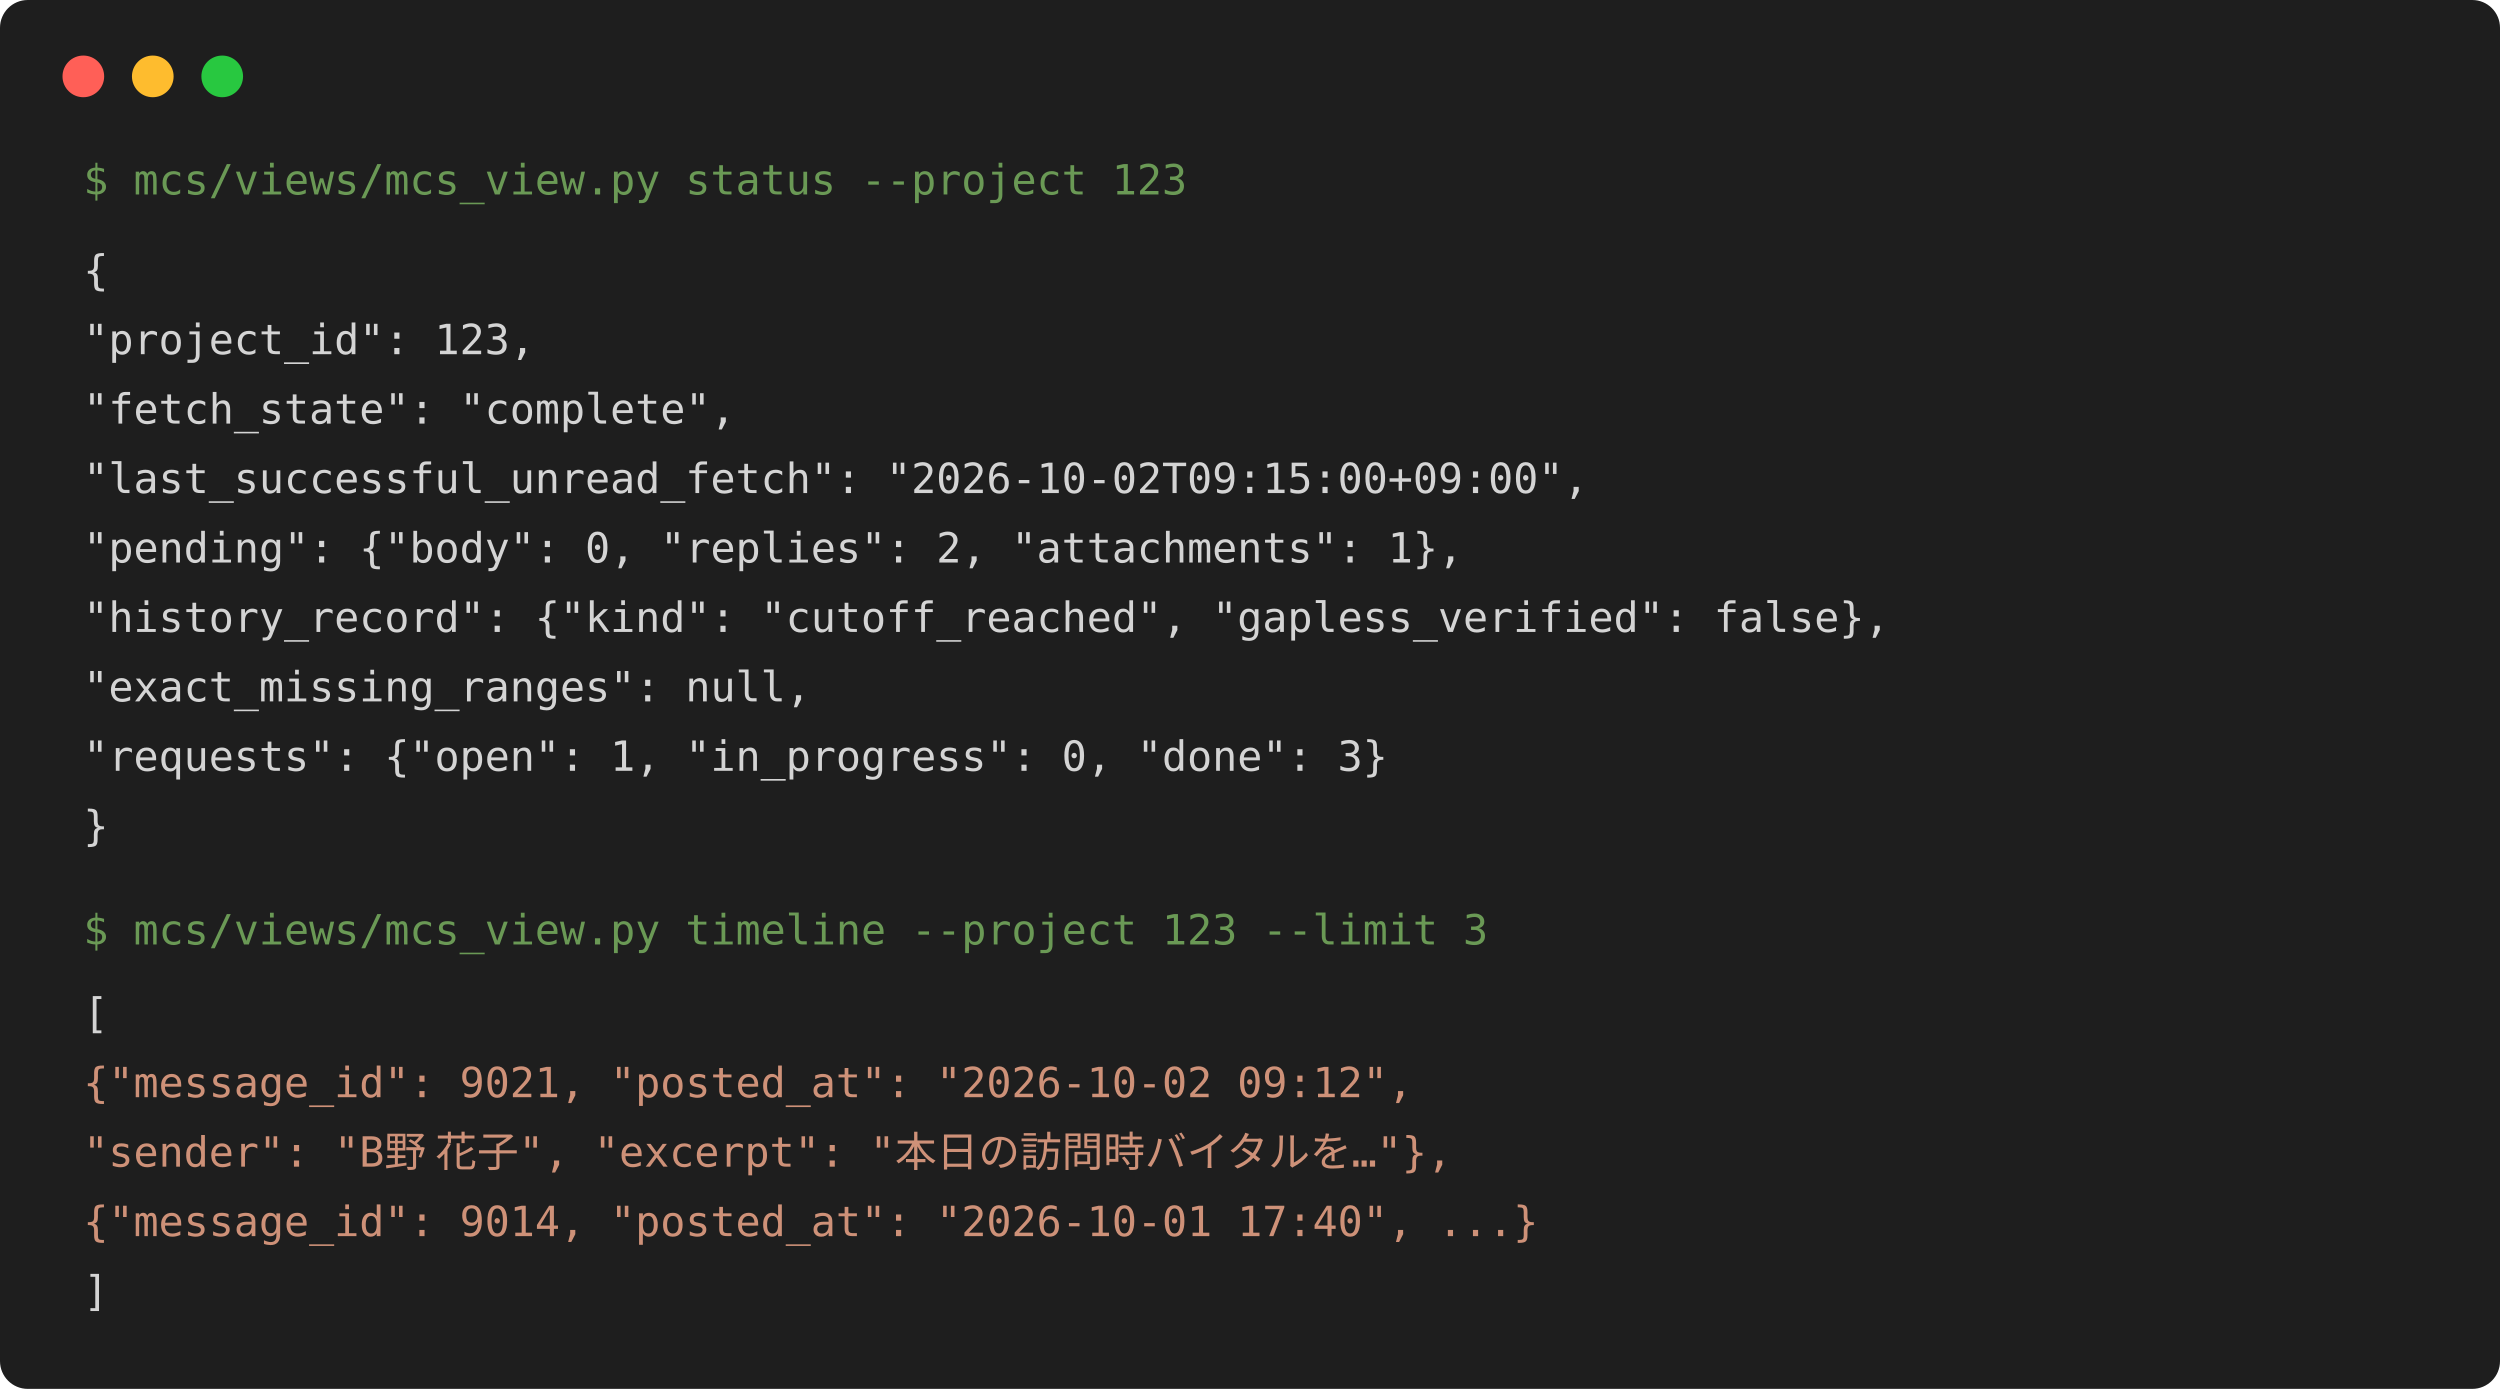
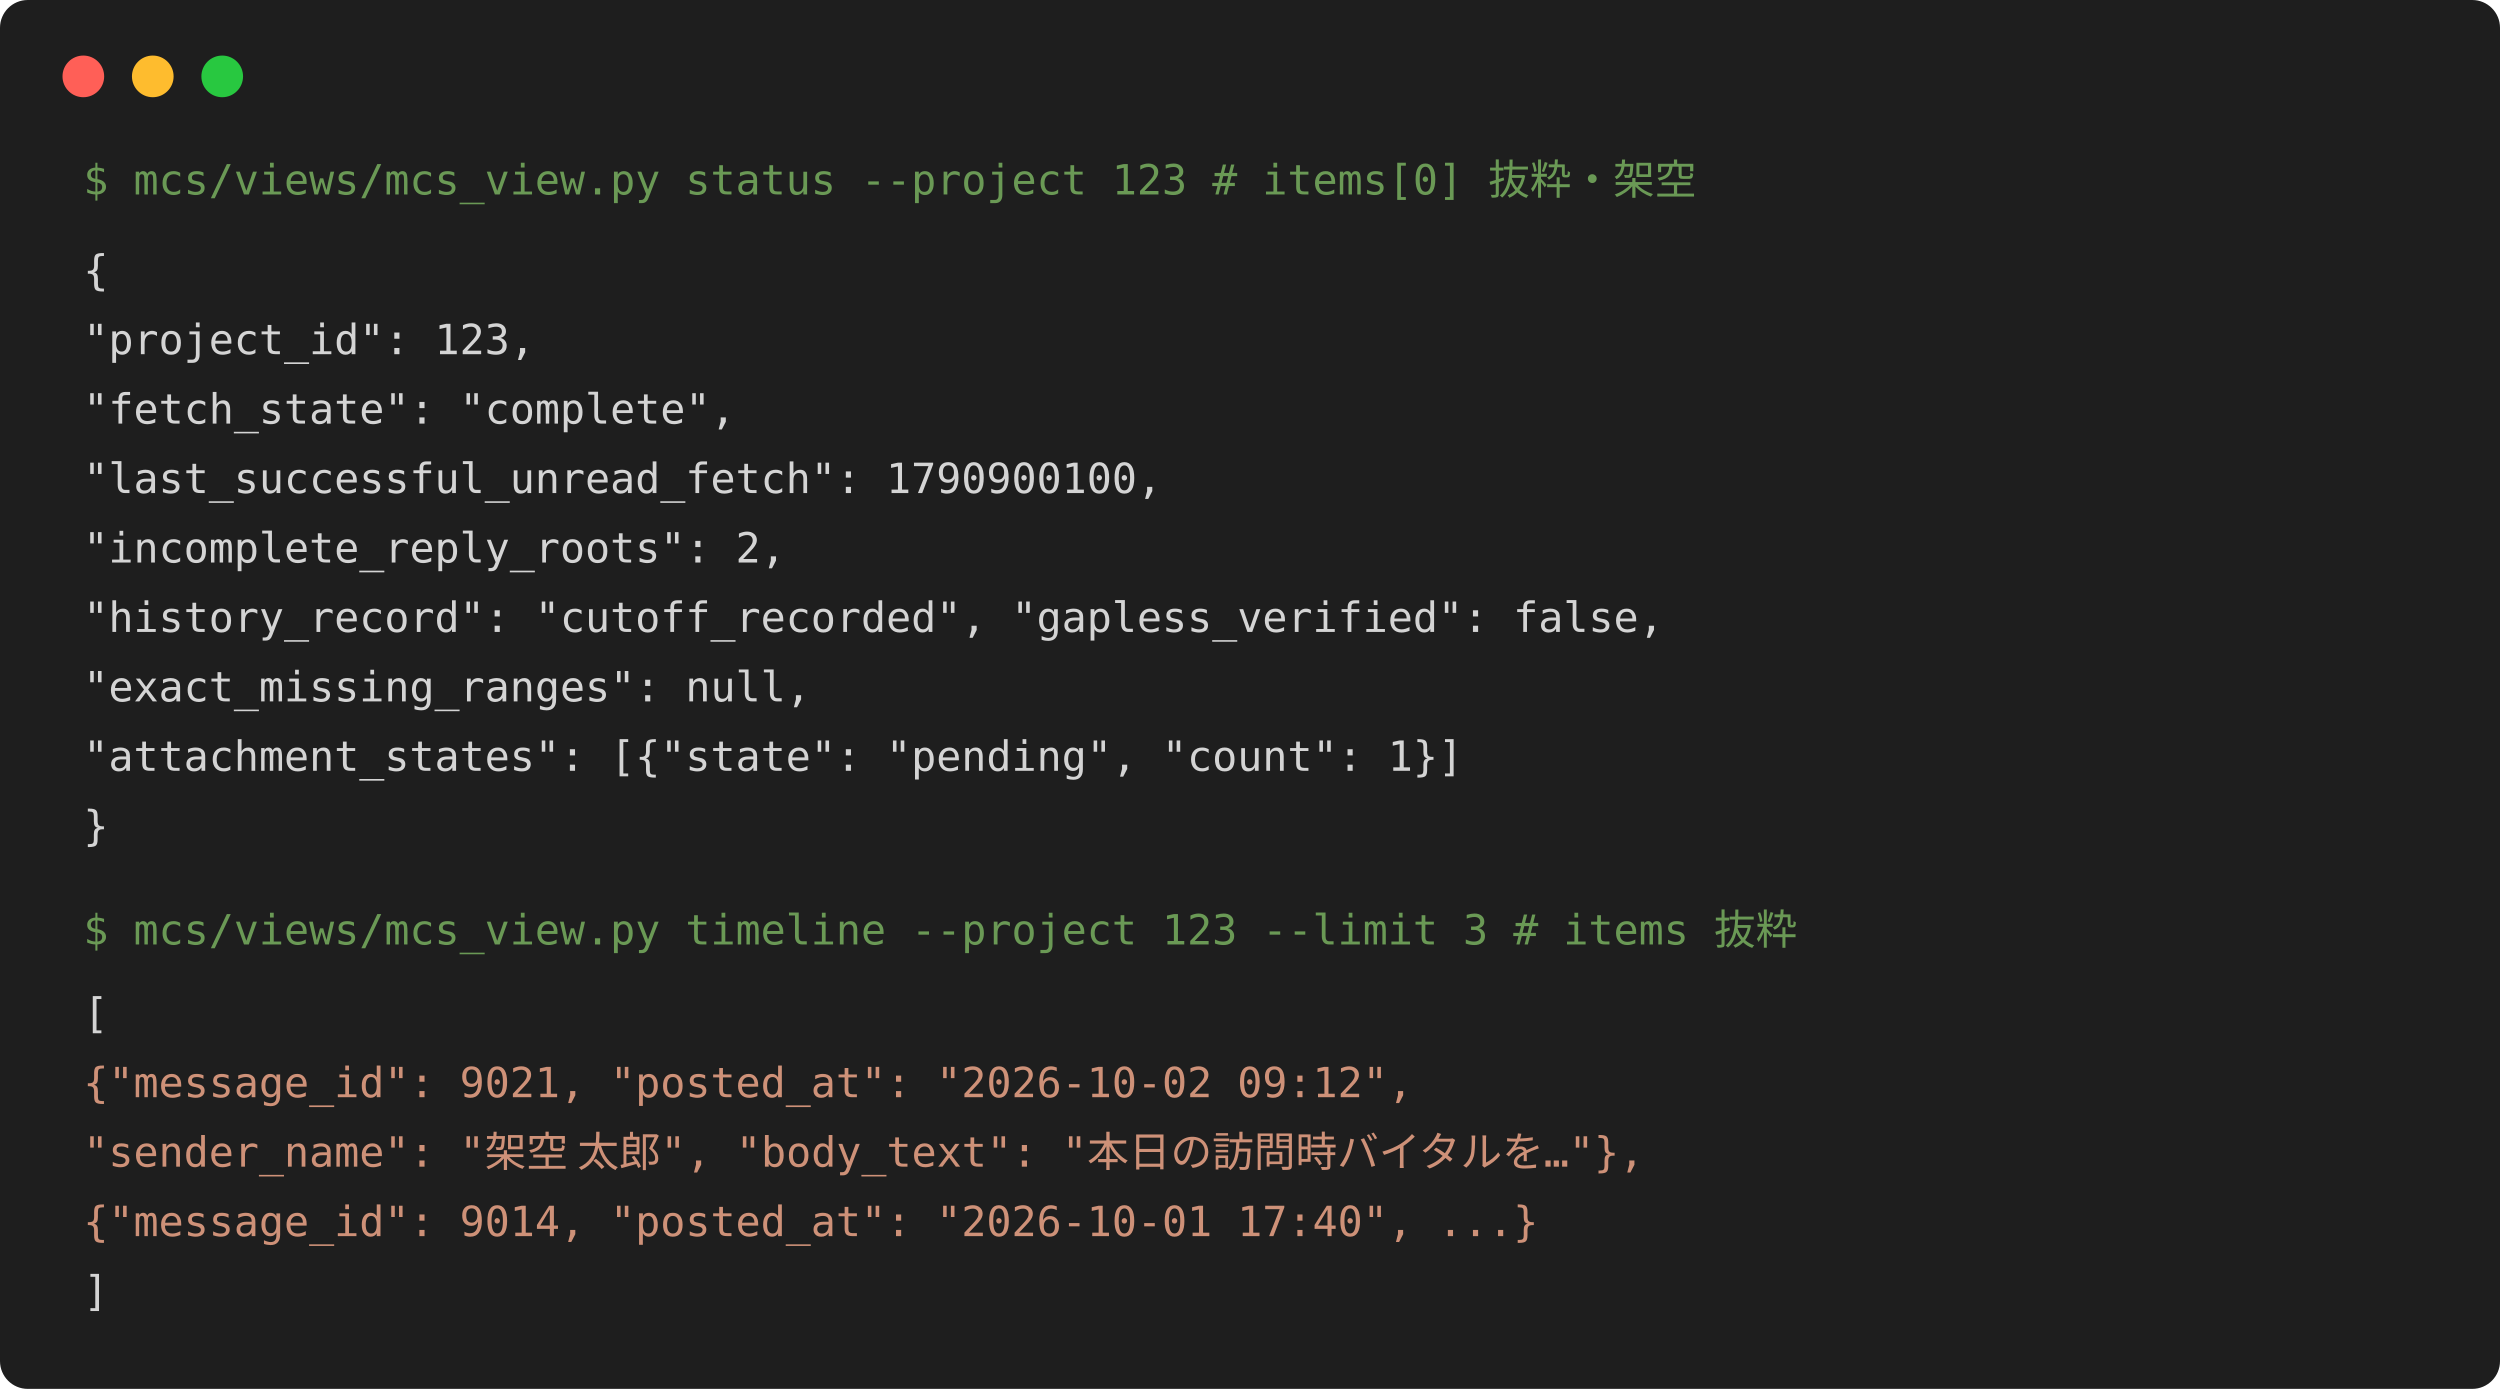
- <svg xmlns="http://www.w3.org/2000/svg" width="720" height="400" viewBox="0 0 720 400" font-family="Menlo, monospace">
+ <svg xmlns="http://www.w3.org/2000/svg" width="720" height="400" viewBox="0 0 720 400" font-family="Menlo, monospace" role="img" aria-labelledby="status-title status-desc">
  <rect width="720" height="400" rx="8" fill="#1e1e1e" />
  <circle cx="24" cy="22" r="6" fill="#ff5f57" />
  <circle cx="44" cy="22" r="6" fill="#febc2e" />
  <circle cx="64" cy="22" r="6" fill="#28c840" />
-   <text x="24" y="56" font-size="12" fill="#6a9955">$ mcs/views/mcs_view.py status --project 123</text>
+   <text x="24" y="56" font-size="12" fill="#6a9955">$ mcs/views/mcs_view.py status --project 123 # items[0] 抜粋・架空</text>
  <text x="24" y="82" font-size="12" fill="#d4d4d4">{</text>
  <text x="24" y="102" font-size="12" fill="#d4d4d4">  "project_id": 123,</text>
  <text x="24" y="122" font-size="12" fill="#d4d4d4">  "fetch_state": "complete",</text>
-   <text x="24" y="142" font-size="12" fill="#d4d4d4">  "last_successful_unread_fetch": "2026-10-02T09:15:00+09:00",</text>
-   <text x="24" y="162" font-size="12" fill="#d4d4d4">  "pending": {"body": 0, "replies": 2, "attachments": 1},</text>
-   <text x="24" y="182" font-size="12" fill="#d4d4d4">  "history_record": {"kind": "cutoff_reached", "gapless_verified": false},</text>
+   <text x="24" y="142" font-size="12" fill="#d4d4d4">  "last_successful_unread_fetch": 1790900100,</text>
+   <text x="24" y="162" font-size="12" fill="#d4d4d4">  "incomplete_reply_roots": 2,</text>
+   <text x="24" y="182" font-size="12" fill="#d4d4d4">  "history_record": "cutoff_recorded", "gapless_verified": false,</text>
  <text x="24" y="202" font-size="12" fill="#d4d4d4">  "exact_missing_ranges": null,</text>
-   <text x="24" y="222" font-size="12" fill="#d4d4d4">  "requests": {"open": 1, "in_progress": 0, "done": 3}</text>
+   <text x="24" y="222" font-size="12" fill="#d4d4d4">  "attachment_states": [{"state": "pending", "count": 1}]</text>
  <text x="24" y="242" font-size="12" fill="#d4d4d4">}</text>
-   <text x="24" y="272" font-size="12" fill="#6a9955">$ mcs/views/mcs_view.py timeline --project 123 --limit 3</text>
+   <text x="24" y="272" font-size="12" fill="#6a9955">$ mcs/views/mcs_view.py timeline --project 123 --limit 3 # items 抜粋</text>
  <text x="24" y="296" font-size="12" fill="#d4d4d4">[</text>
  <text x="24" y="316" font-size="12" fill="#ce9178">  {"message_id": 9021, "posted_at": "2026-10-02 09:12",</text>
-   <text x="24" y="336" font-size="12" fill="#ce9178">   "sender": "B野 花子", "excerpt": "本日の訪問時バイタルを…"},</text>
+   <text x="24" y="336" font-size="12" fill="#ce9178">   "sender_name": "架空 太郎", "body_text": "本日の訪問時バイタルを…"},</text>
  <text x="24" y="356" font-size="12" fill="#ce9178">  {"message_id": 9014, "posted_at": "2026-10-01 17:40", ...}</text>
  <text x="24" y="376" font-size="12" fill="#d4d4d4">]</text>
</svg>
